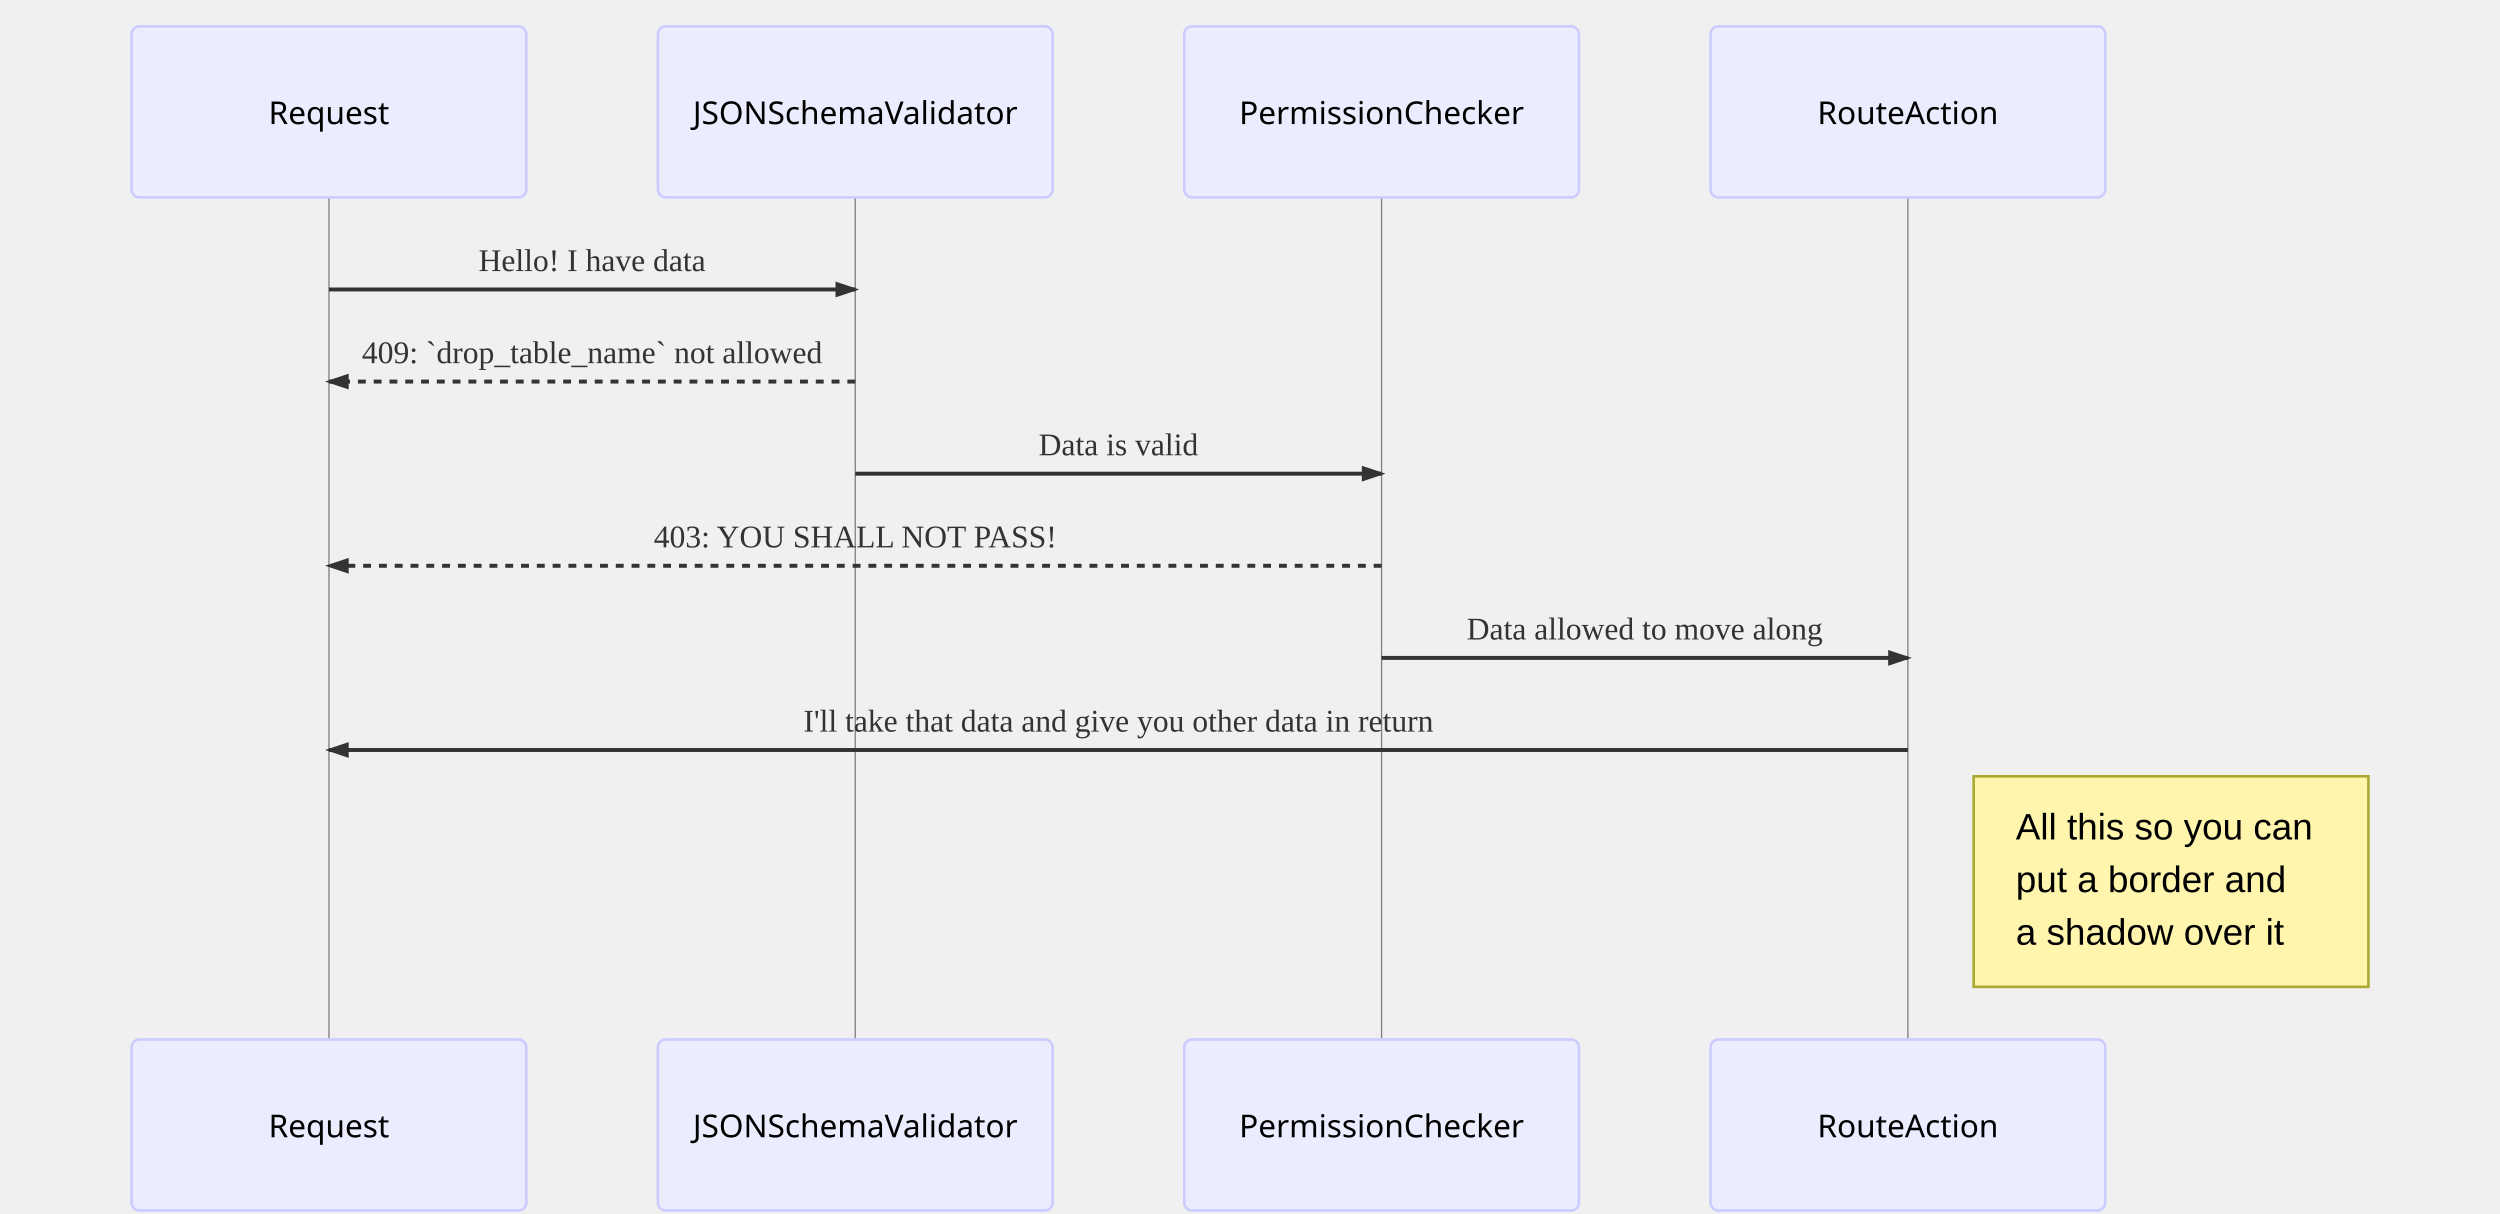
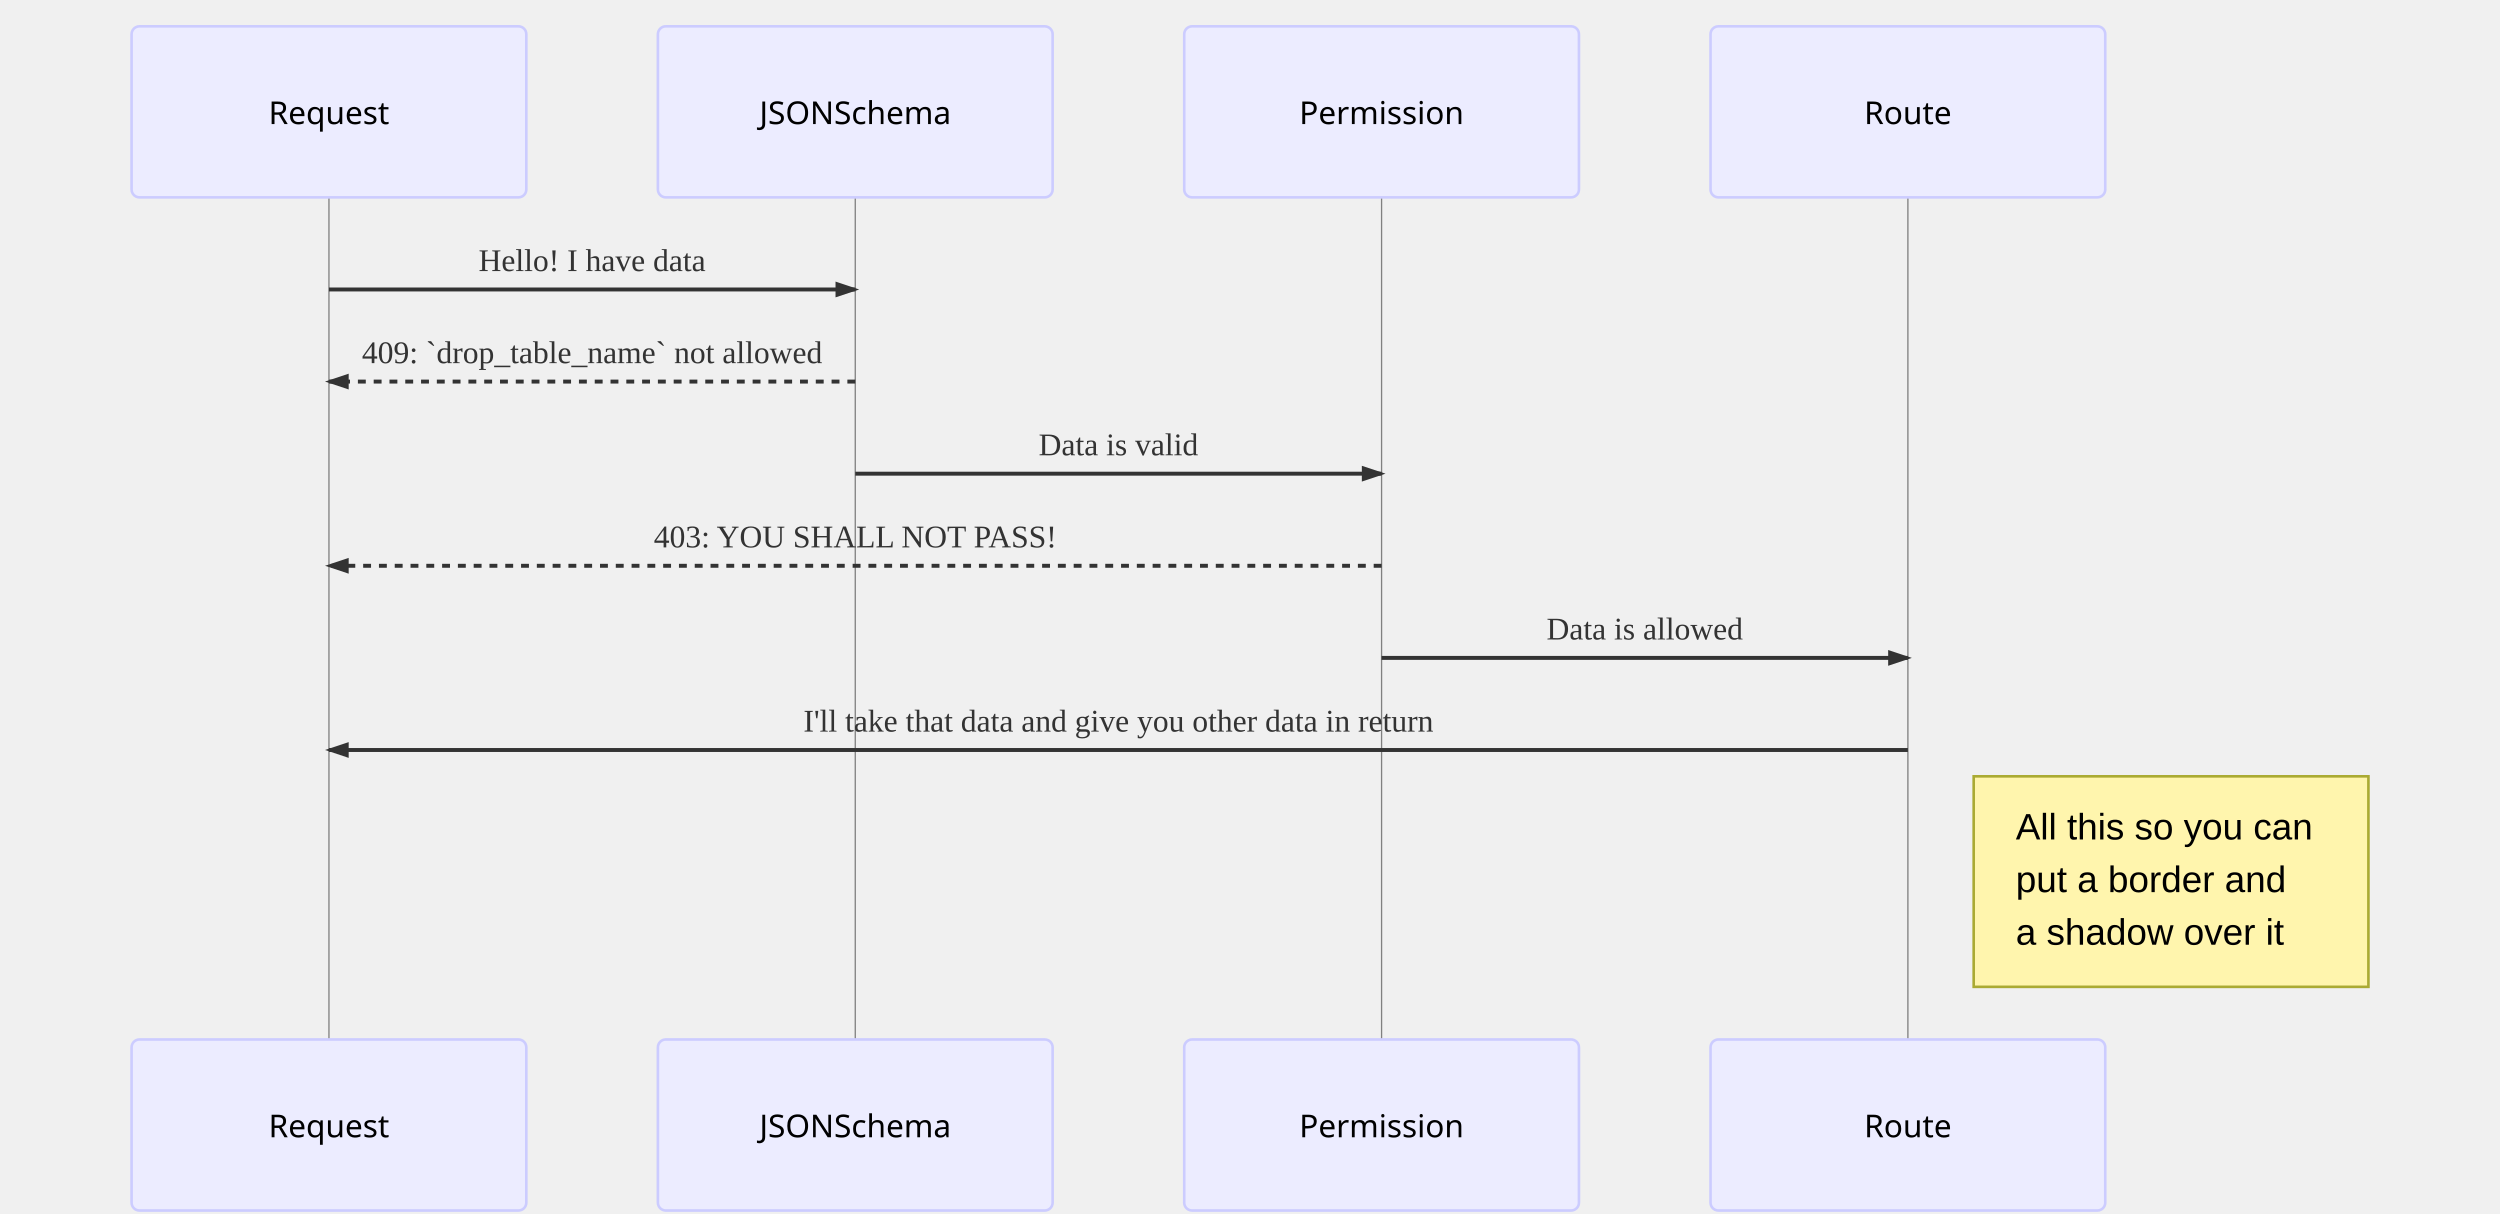
- <svg xmlns="http://www.w3.org/2000/svg" id="mermaid-1553166098036" width="100%" height="100%" style="max-width:950px;" viewBox="-50 -10 950 461">
+ <svg xmlns="http://www.w3.org/2000/svg" id="mermaid-1553506928984" width="100%" height="100%" style="max-width:950px;" viewBox="-50 -10 950 461">
  <style>


- #mermaid-1553166098036 .label {
+ #mermaid-1553506928984 .label {
  font-family: 'trebuchet ms', verdana, arial;
  color: #333; }

- #mermaid-1553166098036 .node rect,
- #mermaid-1553166098036 .node circle,
- #mermaid-1553166098036 .node ellipse,
- #mermaid-1553166098036 .node polygon {
+ #mermaid-1553506928984 .node rect,
+ #mermaid-1553506928984 .node circle,
+ #mermaid-1553506928984 .node ellipse,
+ #mermaid-1553506928984 .node polygon {
  fill: #ECECFF;
  stroke: #9370DB;
  stroke-width: 1px; }

- #mermaid-1553166098036 .node.clickable {
+ #mermaid-1553506928984 .node.clickable {
  cursor: pointer; }

- #mermaid-1553166098036 .arrowheadPath {
+ #mermaid-1553506928984 .arrowheadPath {
  fill: #333333; }

- #mermaid-1553166098036 .edgePath .path {
+ #mermaid-1553506928984 .edgePath .path {
  stroke: #333333;
  stroke-width: 1.5px; }

- #mermaid-1553166098036 .edgeLabel {
+ #mermaid-1553506928984 .edgeLabel {
  background-color: #e8e8e8; }

- #mermaid-1553166098036 .cluster rect {
+ #mermaid-1553506928984 .cluster rect {
  fill: #ffffde !important;
  stroke: #aaaa33 !important;
  stroke-width: 1px !important; }

- #mermaid-1553166098036 .cluster text {
-   fill: #333; }
- 
- #mermaid-1553166098036 div.mermaidTooltip {
+ #mermaid-1553506928984 .cluster text {
+   fill: #333; }
+ 
+ #mermaid-1553506928984 div.mermaidTooltip {
  position: absolute;
  text-align: center;
  max-width: 200px;
  padding: 2px;
  font-family: 'trebuchet ms', verdana, arial;
  font-size: 12px;
  background: #ffffde;
  border: 1px solid #aaaa33;
  border-radius: 2px;
  pointer-events: none;
  z-index: 100; }

- #mermaid-1553166098036 .actor {
+ #mermaid-1553506928984 .actor {
  stroke: #CCCCFF;
  fill: #ECECFF; }

- #mermaid-1553166098036 text.actor {
+ #mermaid-1553506928984 text.actor {
  fill: black;
  stroke: none; }

- #mermaid-1553166098036 .actor-line {
+ #mermaid-1553506928984 .actor-line {
  stroke: grey; }

- #mermaid-1553166098036 .messageLine0 {
+ #mermaid-1553506928984 .messageLine0 {
  stroke-width: 1.5;
  stroke-dasharray: '2 2';
  stroke: #333; }

- #mermaid-1553166098036 .messageLine1 {
+ #mermaid-1553506928984 .messageLine1 {
  stroke-width: 1.5;
  stroke-dasharray: '2 2';
  stroke: #333; }

- #mermaid-1553166098036 #arrowhead {
-   fill: #333; }
- 
- #mermaid-1553166098036 #crosshead path {
+ #mermaid-1553506928984 #arrowhead {
+   fill: #333; }
+ 
+ #mermaid-1553506928984 #crosshead path {
  fill: #333 !important;
  stroke: #333 !important; }

- #mermaid-1553166098036 .messageText {
+ #mermaid-1553506928984 .messageText {
  fill: #333;
  stroke: none; }

- #mermaid-1553166098036 .labelBox {
+ #mermaid-1553506928984 .labelBox {
  stroke: #CCCCFF;
  fill: #ECECFF; }

- #mermaid-1553166098036 .labelText {
+ #mermaid-1553506928984 .labelText {
  fill: black;
  stroke: none; }

- #mermaid-1553166098036 .loopText {
+ #mermaid-1553506928984 .loopText {
  fill: black;
  stroke: none; }

- #mermaid-1553166098036 .loopLine {
+ #mermaid-1553506928984 .loopLine {
  stroke-width: 2;
  stroke-dasharray: '2 2';
  stroke: #CCCCFF; }

- #mermaid-1553166098036 .note {
+ #mermaid-1553506928984 .note {
  stroke: #aaaa33;
  fill: #fff5ad; }

- #mermaid-1553166098036 .noteText {
+ #mermaid-1553506928984 .noteText {
  fill: black;
  stroke: none;
  font-family: 'trebuchet ms', verdana, arial;
  font-size: 14px; }

- #mermaid-1553166098036 .activation0 {
+ #mermaid-1553506928984 .activation0 {
  fill: #f4f4f4;
  stroke: #666; }

- #mermaid-1553166098036 .activation1 {
+ #mermaid-1553506928984 .activation1 {
  fill: #f4f4f4;
  stroke: #666; }

- #mermaid-1553166098036 .activation2 {
+ #mermaid-1553506928984 .activation2 {
  fill: #f4f4f4;
  stroke: #666; }


- #mermaid-1553166098036 .section {
+ #mermaid-1553506928984 .section {
  stroke: none;
  opacity: 0.2; }

- #mermaid-1553166098036 .section0 {
+ #mermaid-1553506928984 .section0 {
  fill: rgba(102, 102, 255, 0.49); }

- #mermaid-1553166098036 .section2 {
+ #mermaid-1553506928984 .section2 {
  fill: #fff400; }

- #mermaid-1553166098036 .section1,
- #mermaid-1553166098036 .section3 {
+ #mermaid-1553506928984 .section1,
+ #mermaid-1553506928984 .section3 {
  fill: white;
  opacity: 0.2; }

- #mermaid-1553166098036 .sectionTitle0 {
-   fill: #333; }
- 
- #mermaid-1553166098036 .sectionTitle1 {
-   fill: #333; }
- 
- #mermaid-1553166098036 .sectionTitle2 {
-   fill: #333; }
- 
- #mermaid-1553166098036 .sectionTitle3 {
-   fill: #333; }
- 
- #mermaid-1553166098036 .sectionTitle {
+ #mermaid-1553506928984 .sectionTitle0 {
+   fill: #333; }
+ 
+ #mermaid-1553506928984 .sectionTitle1 {
+   fill: #333; }
+ 
+ #mermaid-1553506928984 .sectionTitle2 {
+   fill: #333; }
+ 
+ #mermaid-1553506928984 .sectionTitle3 {
+   fill: #333; }
+ 
+ #mermaid-1553506928984 .sectionTitle {
  text-anchor: start;
  font-size: 11px;
  text-height: 14px; }


- #mermaid-1553166098036 .grid .tick {
+ #mermaid-1553506928984 .grid .tick {
  stroke: lightgrey;
  opacity: 0.3;
  shape-rendering: crispEdges; }

- #mermaid-1553166098036 .grid path {
+ #mermaid-1553506928984 .grid path {
  stroke-width: 0; }


- #mermaid-1553166098036 .today {
+ #mermaid-1553506928984 .today {
  fill: none;
  stroke: red;
  stroke-width: 2px; }



- #mermaid-1553166098036 .task {
+ #mermaid-1553506928984 .task {
  stroke-width: 2; }

- #mermaid-1553166098036 .taskText {
+ #mermaid-1553506928984 .taskText {
  text-anchor: middle;
  font-size: 11px; }

- #mermaid-1553166098036 .taskTextOutsideRight {
+ #mermaid-1553506928984 .taskTextOutsideRight {
  fill: black;
  text-anchor: start;
  font-size: 11px; }

- #mermaid-1553166098036 .taskTextOutsideLeft {
+ #mermaid-1553506928984 .taskTextOutsideLeft {
  fill: black;
  text-anchor: end;
  font-size: 11px; }


- #mermaid-1553166098036 .taskText0,
- #mermaid-1553166098036 .taskText1,
- #mermaid-1553166098036 .taskText2,
- #mermaid-1553166098036 .taskText3 {
+ #mermaid-1553506928984 .taskText0,
+ #mermaid-1553506928984 .taskText1,
+ #mermaid-1553506928984 .taskText2,
+ #mermaid-1553506928984 .taskText3 {
  fill: white; }

- #mermaid-1553166098036 .task0,
- #mermaid-1553166098036 .task1,
- #mermaid-1553166098036 .task2,
- #mermaid-1553166098036 .task3 {
+ #mermaid-1553506928984 .task0,
+ #mermaid-1553506928984 .task1,
+ #mermaid-1553506928984 .task2,
+ #mermaid-1553506928984 .task3 {
  fill: #8a90dd;
  stroke: #534fbc; }

- #mermaid-1553166098036 .taskTextOutside0,
- #mermaid-1553166098036 .taskTextOutside2 {
+ #mermaid-1553506928984 .taskTextOutside0,
+ #mermaid-1553506928984 .taskTextOutside2 {
  fill: black; }

- #mermaid-1553166098036 .taskTextOutside1,
- #mermaid-1553166098036 .taskTextOutside3 {
+ #mermaid-1553506928984 .taskTextOutside1,
+ #mermaid-1553506928984 .taskTextOutside3 {
  fill: black; }


- #mermaid-1553166098036 .active0,
- #mermaid-1553166098036 .active1,
- #mermaid-1553166098036 .active2,
- #mermaid-1553166098036 .active3 {
+ #mermaid-1553506928984 .active0,
+ #mermaid-1553506928984 .active1,
+ #mermaid-1553506928984 .active2,
+ #mermaid-1553506928984 .active3 {
  fill: #bfc7ff;
  stroke: #534fbc; }

- #mermaid-1553166098036 .activeText0,
- #mermaid-1553166098036 .activeText1,
- #mermaid-1553166098036 .activeText2,
- #mermaid-1553166098036 .activeText3 {
+ #mermaid-1553506928984 .activeText0,
+ #mermaid-1553506928984 .activeText1,
+ #mermaid-1553506928984 .activeText2,
+ #mermaid-1553506928984 .activeText3 {
  fill: black !important; }


- #mermaid-1553166098036 .done0,
- #mermaid-1553166098036 .done1,
- #mermaid-1553166098036 .done2,
- #mermaid-1553166098036 .done3 {
+ #mermaid-1553506928984 .done0,
+ #mermaid-1553506928984 .done1,
+ #mermaid-1553506928984 .done2,
+ #mermaid-1553506928984 .done3 {
  stroke: grey;
  fill: lightgrey;
  stroke-width: 2; }

- #mermaid-1553166098036 .doneText0,
- #mermaid-1553166098036 .doneText1,
- #mermaid-1553166098036 .doneText2,
- #mermaid-1553166098036 .doneText3 {
+ #mermaid-1553506928984 .doneText0,
+ #mermaid-1553506928984 .doneText1,
+ #mermaid-1553506928984 .doneText2,
+ #mermaid-1553506928984 .doneText3 {
  fill: black !important; }


- #mermaid-1553166098036 .crit0,
- #mermaid-1553166098036 .crit1,
- #mermaid-1553166098036 .crit2,
- #mermaid-1553166098036 .crit3 {
+ #mermaid-1553506928984 .crit0,
+ #mermaid-1553506928984 .crit1,
+ #mermaid-1553506928984 .crit2,
+ #mermaid-1553506928984 .crit3 {
  stroke: #ff8888;
  fill: red;
  stroke-width: 2; }

- #mermaid-1553166098036 .activeCrit0,
- #mermaid-1553166098036 .activeCrit1,
- #mermaid-1553166098036 .activeCrit2,
- #mermaid-1553166098036 .activeCrit3 {
+ #mermaid-1553506928984 .activeCrit0,
+ #mermaid-1553506928984 .activeCrit1,
+ #mermaid-1553506928984 .activeCrit2,
+ #mermaid-1553506928984 .activeCrit3 {
  stroke: #ff8888;
  fill: #bfc7ff;
  stroke-width: 2; }

- #mermaid-1553166098036 .doneCrit0,
- #mermaid-1553166098036 .doneCrit1,
- #mermaid-1553166098036 .doneCrit2,
- #mermaid-1553166098036 .doneCrit3 {
+ #mermaid-1553506928984 .doneCrit0,
+ #mermaid-1553506928984 .doneCrit1,
+ #mermaid-1553506928984 .doneCrit2,
+ #mermaid-1553506928984 .doneCrit3 {
  stroke: #ff8888;
  fill: lightgrey;
  stroke-width: 2;
  cursor: pointer;
  shape-rendering: crispEdges; }

- #mermaid-1553166098036 .doneCritText0,
- #mermaid-1553166098036 .doneCritText1,
- #mermaid-1553166098036 .doneCritText2,
- #mermaid-1553166098036 .doneCritText3 {
+ #mermaid-1553506928984 .doneCritText0,
+ #mermaid-1553506928984 .doneCritText1,
+ #mermaid-1553506928984 .doneCritText2,
+ #mermaid-1553506928984 .doneCritText3 {
  fill: black !important; }

- #mermaid-1553166098036 .activeCritText0,
- #mermaid-1553166098036 .activeCritText1,
- #mermaid-1553166098036 .activeCritText2,
- #mermaid-1553166098036 .activeCritText3 {
+ #mermaid-1553506928984 .activeCritText0,
+ #mermaid-1553506928984 .activeCritText1,
+ #mermaid-1553506928984 .activeCritText2,
+ #mermaid-1553506928984 .activeCritText3 {
  fill: black !important; }

- #mermaid-1553166098036 .titleText {
+ #mermaid-1553506928984 .titleText {
  text-anchor: middle;
  font-size: 18px;
  fill: black; }

- #mermaid-1553166098036 g.classGroup text {
+ #mermaid-1553506928984 g.classGroup text {
  fill: #9370DB;
  stroke: none;
  font-family: 'trebuchet ms', verdana, arial;
  font-size: 10px; }

- #mermaid-1553166098036 g.classGroup rect {
+ #mermaid-1553506928984 g.classGroup rect {
  fill: #ECECFF;
  stroke: #9370DB; }

- #mermaid-1553166098036 g.classGroup line {
-   stroke: #9370DB;
-   stroke-width: 1; }
- 
- #mermaid-1553166098036 .classLabel .box {
+ #mermaid-1553506928984 g.classGroup line {
+   stroke: #9370DB;
+   stroke-width: 1; }
+ 
+ #mermaid-1553506928984 .classLabel .box {
  stroke: none;
  stroke-width: 0;
  fill: #ECECFF;
  opacity: 0.5; }

- #mermaid-1553166098036 .classLabel .label {
+ #mermaid-1553506928984 .classLabel .label {
  fill: #9370DB;
  font-size: 10px; }

- #mermaid-1553166098036 .relation {
+ #mermaid-1553506928984 .relation {
  stroke: #9370DB;
  stroke-width: 1;
  fill: none; }

- #mermaid-1553166098036 #compositionStart {
-   fill: #9370DB;
-   stroke: #9370DB;
-   stroke-width: 1; }
- 
- #mermaid-1553166098036 #compositionEnd {
-   fill: #9370DB;
-   stroke: #9370DB;
-   stroke-width: 1; }
- 
- #mermaid-1553166098036 #aggregationStart {
+ #mermaid-1553506928984 #compositionStart {
+   fill: #9370DB;
+   stroke: #9370DB;
+   stroke-width: 1; }
+ 
+ #mermaid-1553506928984 #compositionEnd {
+   fill: #9370DB;
+   stroke: #9370DB;
+   stroke-width: 1; }
+ 
+ #mermaid-1553506928984 #aggregationStart {
  fill: #ECECFF;
  stroke: #9370DB;
  stroke-width: 1; }

- #mermaid-1553166098036 #aggregationEnd {
+ #mermaid-1553506928984 #aggregationEnd {
  fill: #ECECFF;
  stroke: #9370DB;
  stroke-width: 1; }

- #mermaid-1553166098036 #dependencyStart {
-   fill: #9370DB;
-   stroke: #9370DB;
-   stroke-width: 1; }
- 
- #mermaid-1553166098036 #dependencyEnd {
-   fill: #9370DB;
-   stroke: #9370DB;
-   stroke-width: 1; }
- 
- #mermaid-1553166098036 #extensionStart {
-   fill: #9370DB;
-   stroke: #9370DB;
-   stroke-width: 1; }
- 
- #mermaid-1553166098036 #extensionEnd {
-   fill: #9370DB;
-   stroke: #9370DB;
-   stroke-width: 1; }
- 
- #mermaid-1553166098036 .commit-id,
- #mermaid-1553166098036 .commit-msg,
- #mermaid-1553166098036 .branch-label {
+ #mermaid-1553506928984 #dependencyStart {
+   fill: #9370DB;
+   stroke: #9370DB;
+   stroke-width: 1; }
+ 
+ #mermaid-1553506928984 #dependencyEnd {
+   fill: #9370DB;
+   stroke: #9370DB;
+   stroke-width: 1; }
+ 
+ #mermaid-1553506928984 #extensionStart {
+   fill: #9370DB;
+   stroke: #9370DB;
+   stroke-width: 1; }
+ 
+ #mermaid-1553506928984 #extensionEnd {
+   fill: #9370DB;
+   stroke: #9370DB;
+   stroke-width: 1; }
+ 
+ #mermaid-1553506928984 .commit-id,
+ #mermaid-1553506928984 .commit-msg,
+ #mermaid-1553506928984 .branch-label {
  fill: lightgrey;
  color: lightgrey; }
</style>
-   <style>#mermaid-1553166098036 {
+   <style>#mermaid-1553506928984 {
    color: rgba(0, 0, 0, 0.65);
    font: ;
  }</style>
  <g />
  <g>
-     <line id="actor5138" x1="75" y1="5" x2="75" y2="450" class="actor-line" stroke-width="0.5px" stroke="#999" />
+     <line id="actor134" x1="75" y1="5" x2="75" y2="450" class="actor-line" stroke-width="0.5px" stroke="#999" />
    <rect x="0" y="0" fill="#eaeaea" stroke="#666" width="150" height="65" rx="3" ry="3" class="actor" />
    <text x="75" y="32.5" style="text-anchor: middle; font-family: &quot;Open-Sans&quot;, &quot;sans-serif&quot;;" dominant-baseline="central" alignment-baseline="central" class="actor">
      <tspan x="75" dy="0">Request</tspan>
    </text>
  </g>
  <g>
-     <line id="actor5139" x1="275" y1="5" x2="275" y2="450" class="actor-line" stroke-width="0.5px" stroke="#999" />
+     <line id="actor135" x1="275" y1="5" x2="275" y2="450" class="actor-line" stroke-width="0.5px" stroke="#999" />
    <rect x="200" y="0" fill="#eaeaea" stroke="#666" width="150" height="65" rx="3" ry="3" class="actor" />
    <text x="275" y="32.5" style="text-anchor: middle; font-family: &quot;Open-Sans&quot;, &quot;sans-serif&quot;;" dominant-baseline="central" alignment-baseline="central" class="actor">
-       <tspan x="275" dy="0">JSONSchemaValidator</tspan>
-     </text>
-   </g>
-   <g>
-     <line id="actor5140" x1="475" y1="5" x2="475" y2="450" class="actor-line" stroke-width="0.5px" stroke="#999" />
+       <tspan x="275" dy="0">JSONSchema</tspan>
+     </text>
+   </g>
+   <g>
+     <line id="actor136" x1="475" y1="5" x2="475" y2="450" class="actor-line" stroke-width="0.5px" stroke="#999" />
    <rect x="400" y="0" fill="#eaeaea" stroke="#666" width="150" height="65" rx="3" ry="3" class="actor" />
    <text x="475" y="32.5" style="text-anchor: middle; font-family: &quot;Open-Sans&quot;, &quot;sans-serif&quot;;" dominant-baseline="central" alignment-baseline="central" class="actor">
-       <tspan x="475" dy="0">PermissionChecker</tspan>
-     </text>
-   </g>
-   <g>
-     <line id="actor5141" x1="675" y1="5" x2="675" y2="450" class="actor-line" stroke-width="0.5px" stroke="#999" />
+       <tspan x="475" dy="0">Permission</tspan>
+     </text>
+   </g>
+   <g>
+     <line id="actor137" x1="675" y1="5" x2="675" y2="450" class="actor-line" stroke-width="0.5px" stroke="#999" />
    <rect x="600" y="0" fill="#eaeaea" stroke="#666" width="150" height="65" rx="3" ry="3" class="actor" />
    <text x="675" y="32.5" style="text-anchor: middle; font-family: &quot;Open-Sans&quot;, &quot;sans-serif&quot;;" dominant-baseline="central" alignment-baseline="central" class="actor">
-       <tspan x="675" dy="0">RouteAction</tspan>
+       <tspan x="675" dy="0">Route</tspan>
    </text>
  </g>
  <defs>
    <marker id="arrowhead" refX="5" refY="2" markerWidth="6" markerHeight="4" orient="auto">
      <path d="M 0,0 V 4 L6,2 Z" />
    </marker>
  </defs>
  <defs>
    <marker id="crosshead" markerWidth="15" markerHeight="8" orient="auto" refX="16" refY="4">
      <path fill="black" stroke="#000000" style="stroke-dasharray: 0, 0;" stroke-width="1px" d="M 9,2 V 6 L16,4 Z" />
      <path fill="none" stroke="#000000" style="stroke-dasharray: 0, 0;" stroke-width="1px" d="M 0,1 L 6,7 M 6,1 L 0,7" />
    </marker>
  </defs>
  <g>
    <text x="175" y="93" style="text-anchor: middle;" class="messageText">Hello! I have data</text>
    <line x1="75" y1="100" x2="275" y2="100" class="messageLine0" stroke-width="2" stroke="black" style="fill: none;" marker-end="url(#arrowhead)" />
  </g>
  <g>
    <text x="175" y="128" style="text-anchor: middle;" class="messageText">409: `drop_table_name` not allowed</text>
    <line x1="275" y1="135" x2="75" y2="135" style="stroke-dasharray: 3, 3; fill: none;" class="messageLine1" stroke-width="2" stroke="black" marker-end="url(#arrowhead)" />
  </g>
  <g>
    <text x="375" y="163" style="text-anchor: middle;" class="messageText">Data is valid</text>
    <line x1="275" y1="170" x2="475" y2="170" class="messageLine0" stroke-width="2" stroke="black" style="fill: none;" marker-end="url(#arrowhead)" />
  </g>
  <g>
    <text x="275" y="198" style="text-anchor: middle;" class="messageText">403: YOU SHALL NOT PASS!</text>
    <line x1="475" y1="205" x2="75" y2="205" style="stroke-dasharray: 3, 3; fill: none;" class="messageLine1" stroke-width="2" stroke="black" marker-end="url(#arrowhead)" />
  </g>
  <g>
-     <text x="575" y="233" style="text-anchor: middle;" class="messageText">Data allowed to move along</text>
+     <text x="575" y="233" style="text-anchor: middle;" class="messageText">Data is allowed</text>
    <line x1="475" y1="240" x2="675" y2="240" class="messageLine0" stroke-width="2" stroke="black" style="fill: none;" marker-end="url(#arrowhead)" />
  </g>
  <g>
    <text x="375" y="268" style="text-anchor: middle;" class="messageText">I'll take that data and give you other data in return</text>
    <line x1="675" y1="275" x2="75" y2="275" class="messageLine0" stroke-width="2" stroke="black" style="fill: none;" marker-end="url(#arrowhead)" />
  </g>
  <g>
    <rect x="700" y="285" fill="#EDF2AE" stroke="#666" width="150" height="80" rx="0" ry="0" class="note" />
    <text x="696" y="309" fill="black" class="noteText">
      <tspan x="716" fill="black">All this so you can </tspan>
    </text>
    <text x="696" y="329" fill="black" class="noteText">
      <tspan x="716" fill="black"> put a border and </tspan>
    </text>
    <text x="696" y="349" fill="black" class="noteText">
      <tspan x="716" fill="black"> a shadow over it</tspan>
    </text>
  </g>
  <g>
    <rect x="0" y="385" fill="#eaeaea" stroke="#666" width="150" height="65" rx="3" ry="3" class="actor" />
    <text x="75" y="417.5" style="text-anchor: middle; font-family: &quot;Open-Sans&quot;, &quot;sans-serif&quot;;" dominant-baseline="central" alignment-baseline="central" class="actor">
      <tspan x="75" dy="0">Request</tspan>
    </text>
  </g>
  <g>
    <rect x="200" y="385" fill="#eaeaea" stroke="#666" width="150" height="65" rx="3" ry="3" class="actor" />
    <text x="275" y="417.5" style="text-anchor: middle; font-family: &quot;Open-Sans&quot;, &quot;sans-serif&quot;;" dominant-baseline="central" alignment-baseline="central" class="actor">
-       <tspan x="275" dy="0">JSONSchemaValidator</tspan>
+       <tspan x="275" dy="0">JSONSchema</tspan>
    </text>
  </g>
  <g>
    <rect x="400" y="385" fill="#eaeaea" stroke="#666" width="150" height="65" rx="3" ry="3" class="actor" />
    <text x="475" y="417.5" style="text-anchor: middle; font-family: &quot;Open-Sans&quot;, &quot;sans-serif&quot;;" dominant-baseline="central" alignment-baseline="central" class="actor">
-       <tspan x="475" dy="0">PermissionChecker</tspan>
+       <tspan x="475" dy="0">Permission</tspan>
    </text>
  </g>
  <g>
    <rect x="600" y="385" fill="#eaeaea" stroke="#666" width="150" height="65" rx="3" ry="3" class="actor" />
    <text x="675" y="417.5" style="text-anchor: middle; font-family: &quot;Open-Sans&quot;, &quot;sans-serif&quot;;" dominant-baseline="central" alignment-baseline="central" class="actor">
-       <tspan x="675" dy="0">RouteAction</tspan>
+       <tspan x="675" dy="0">Route</tspan>
    </text>
  </g>
</svg>
